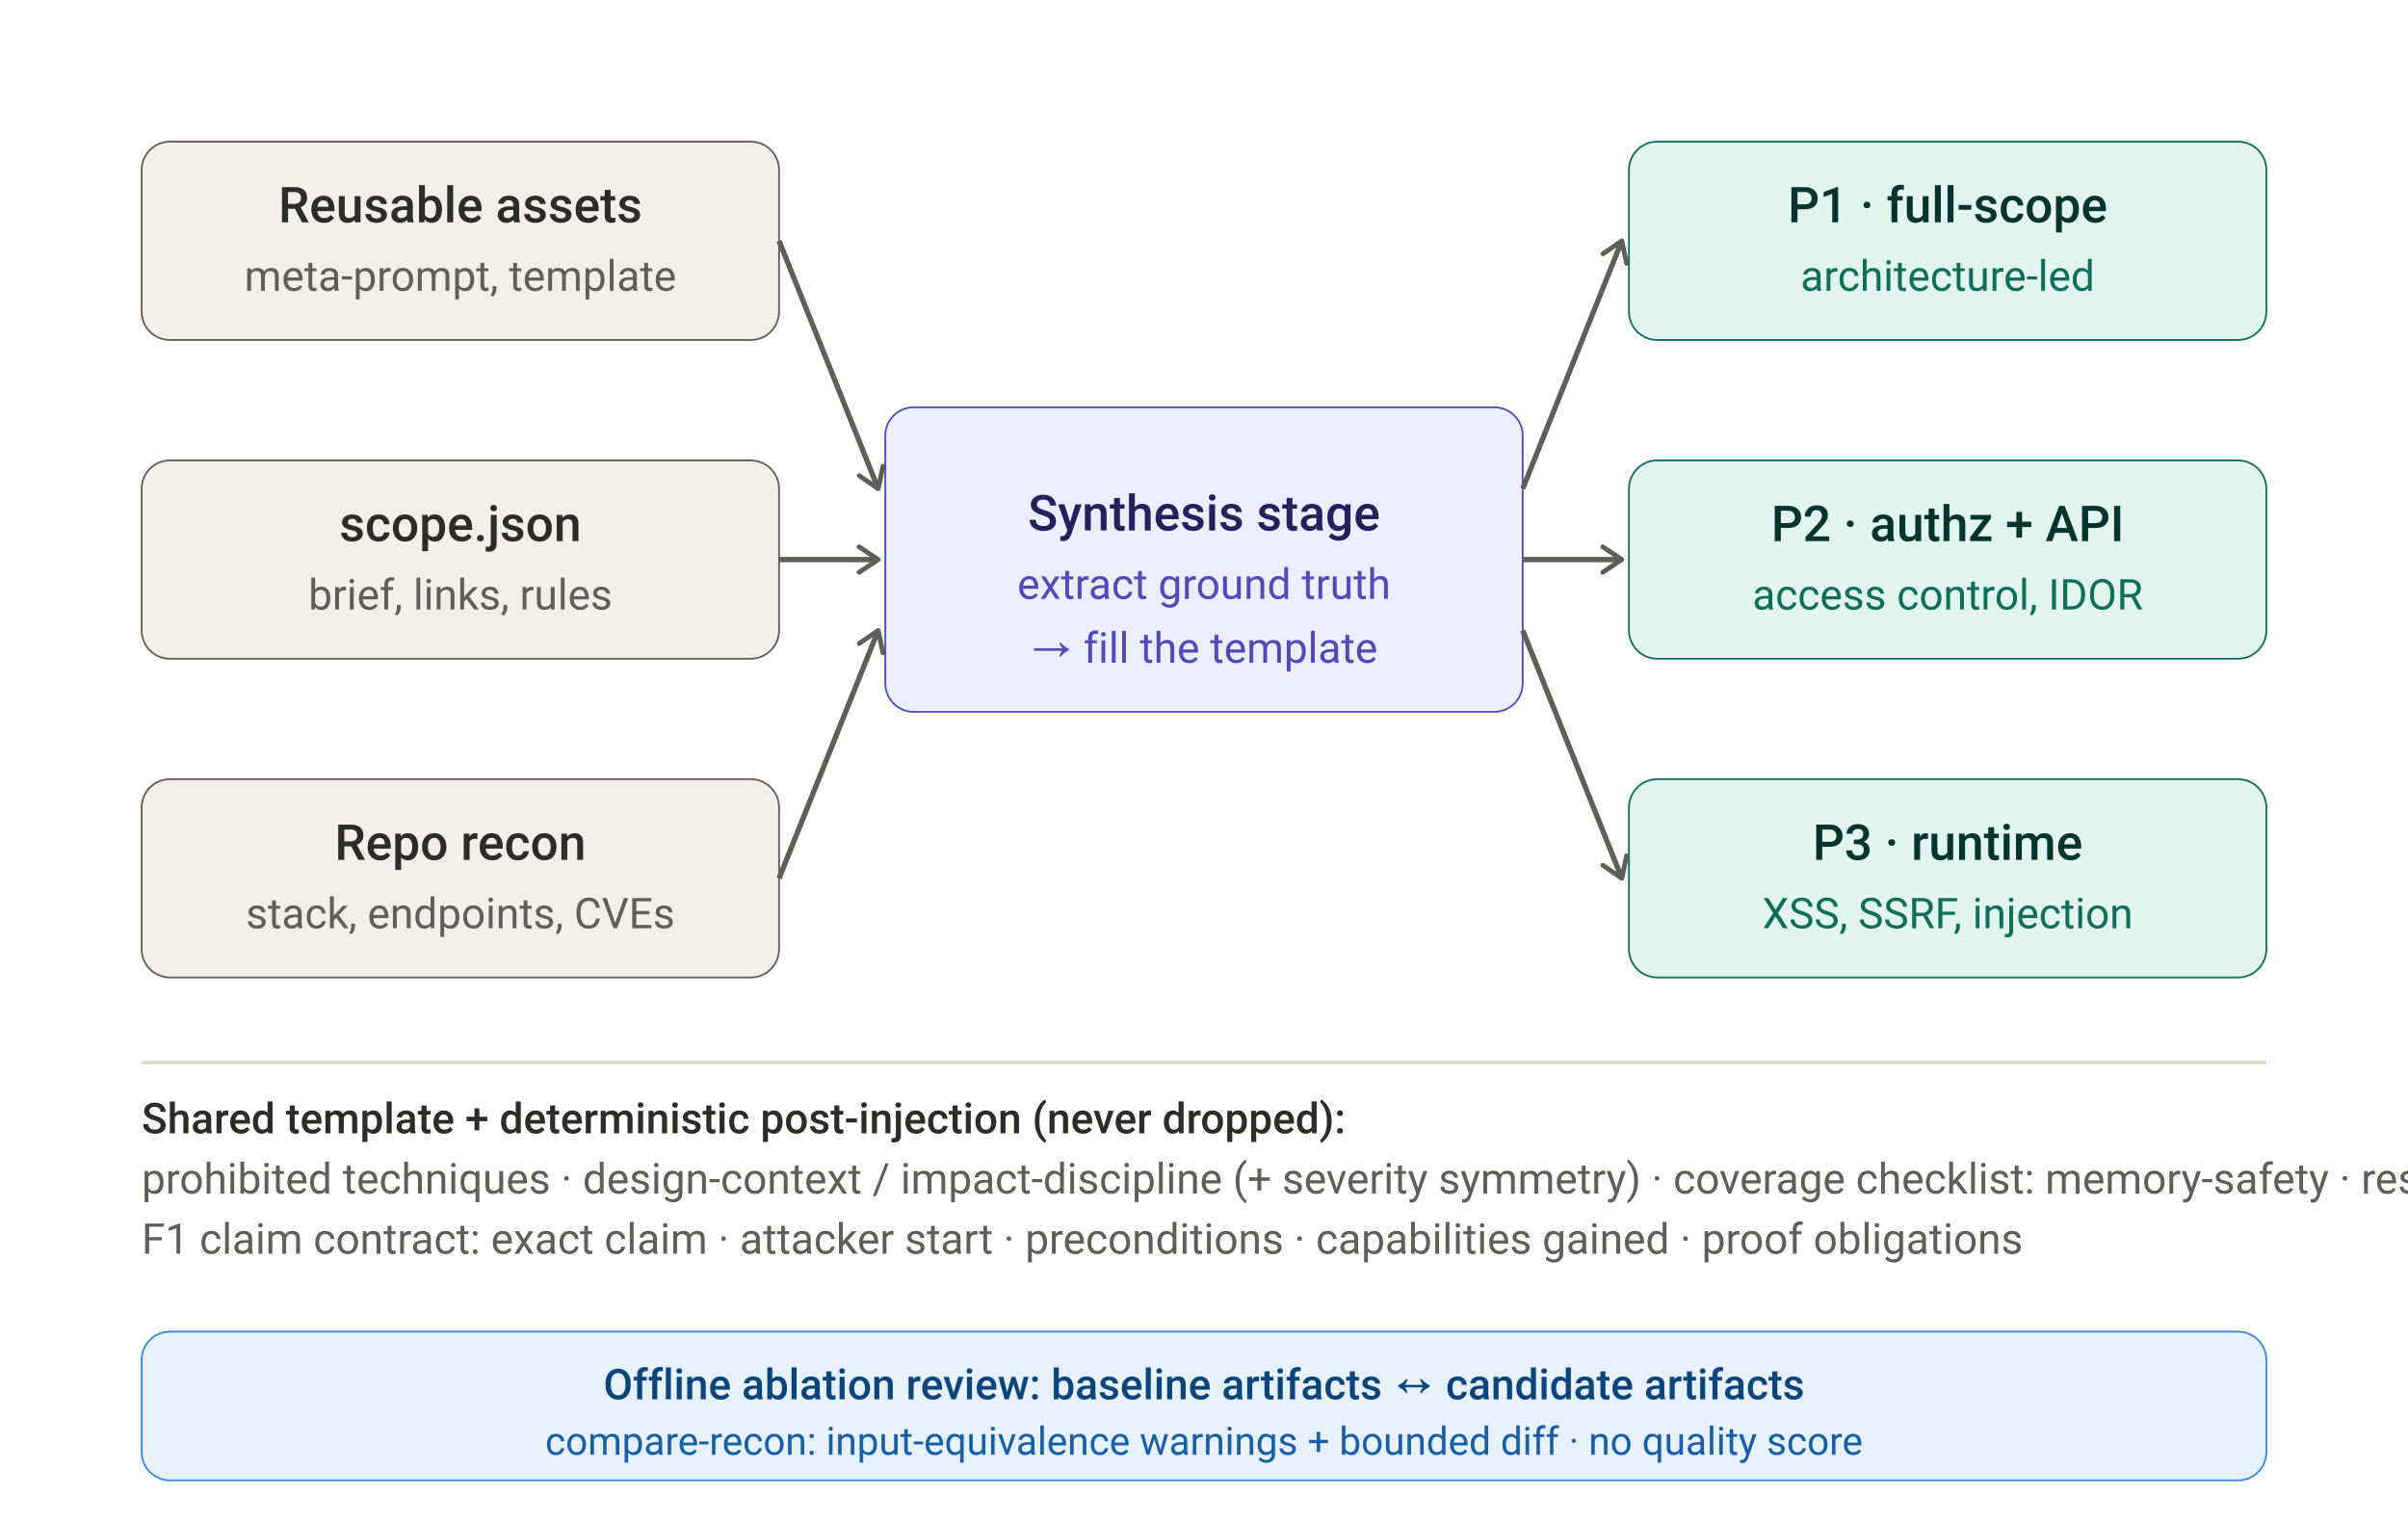
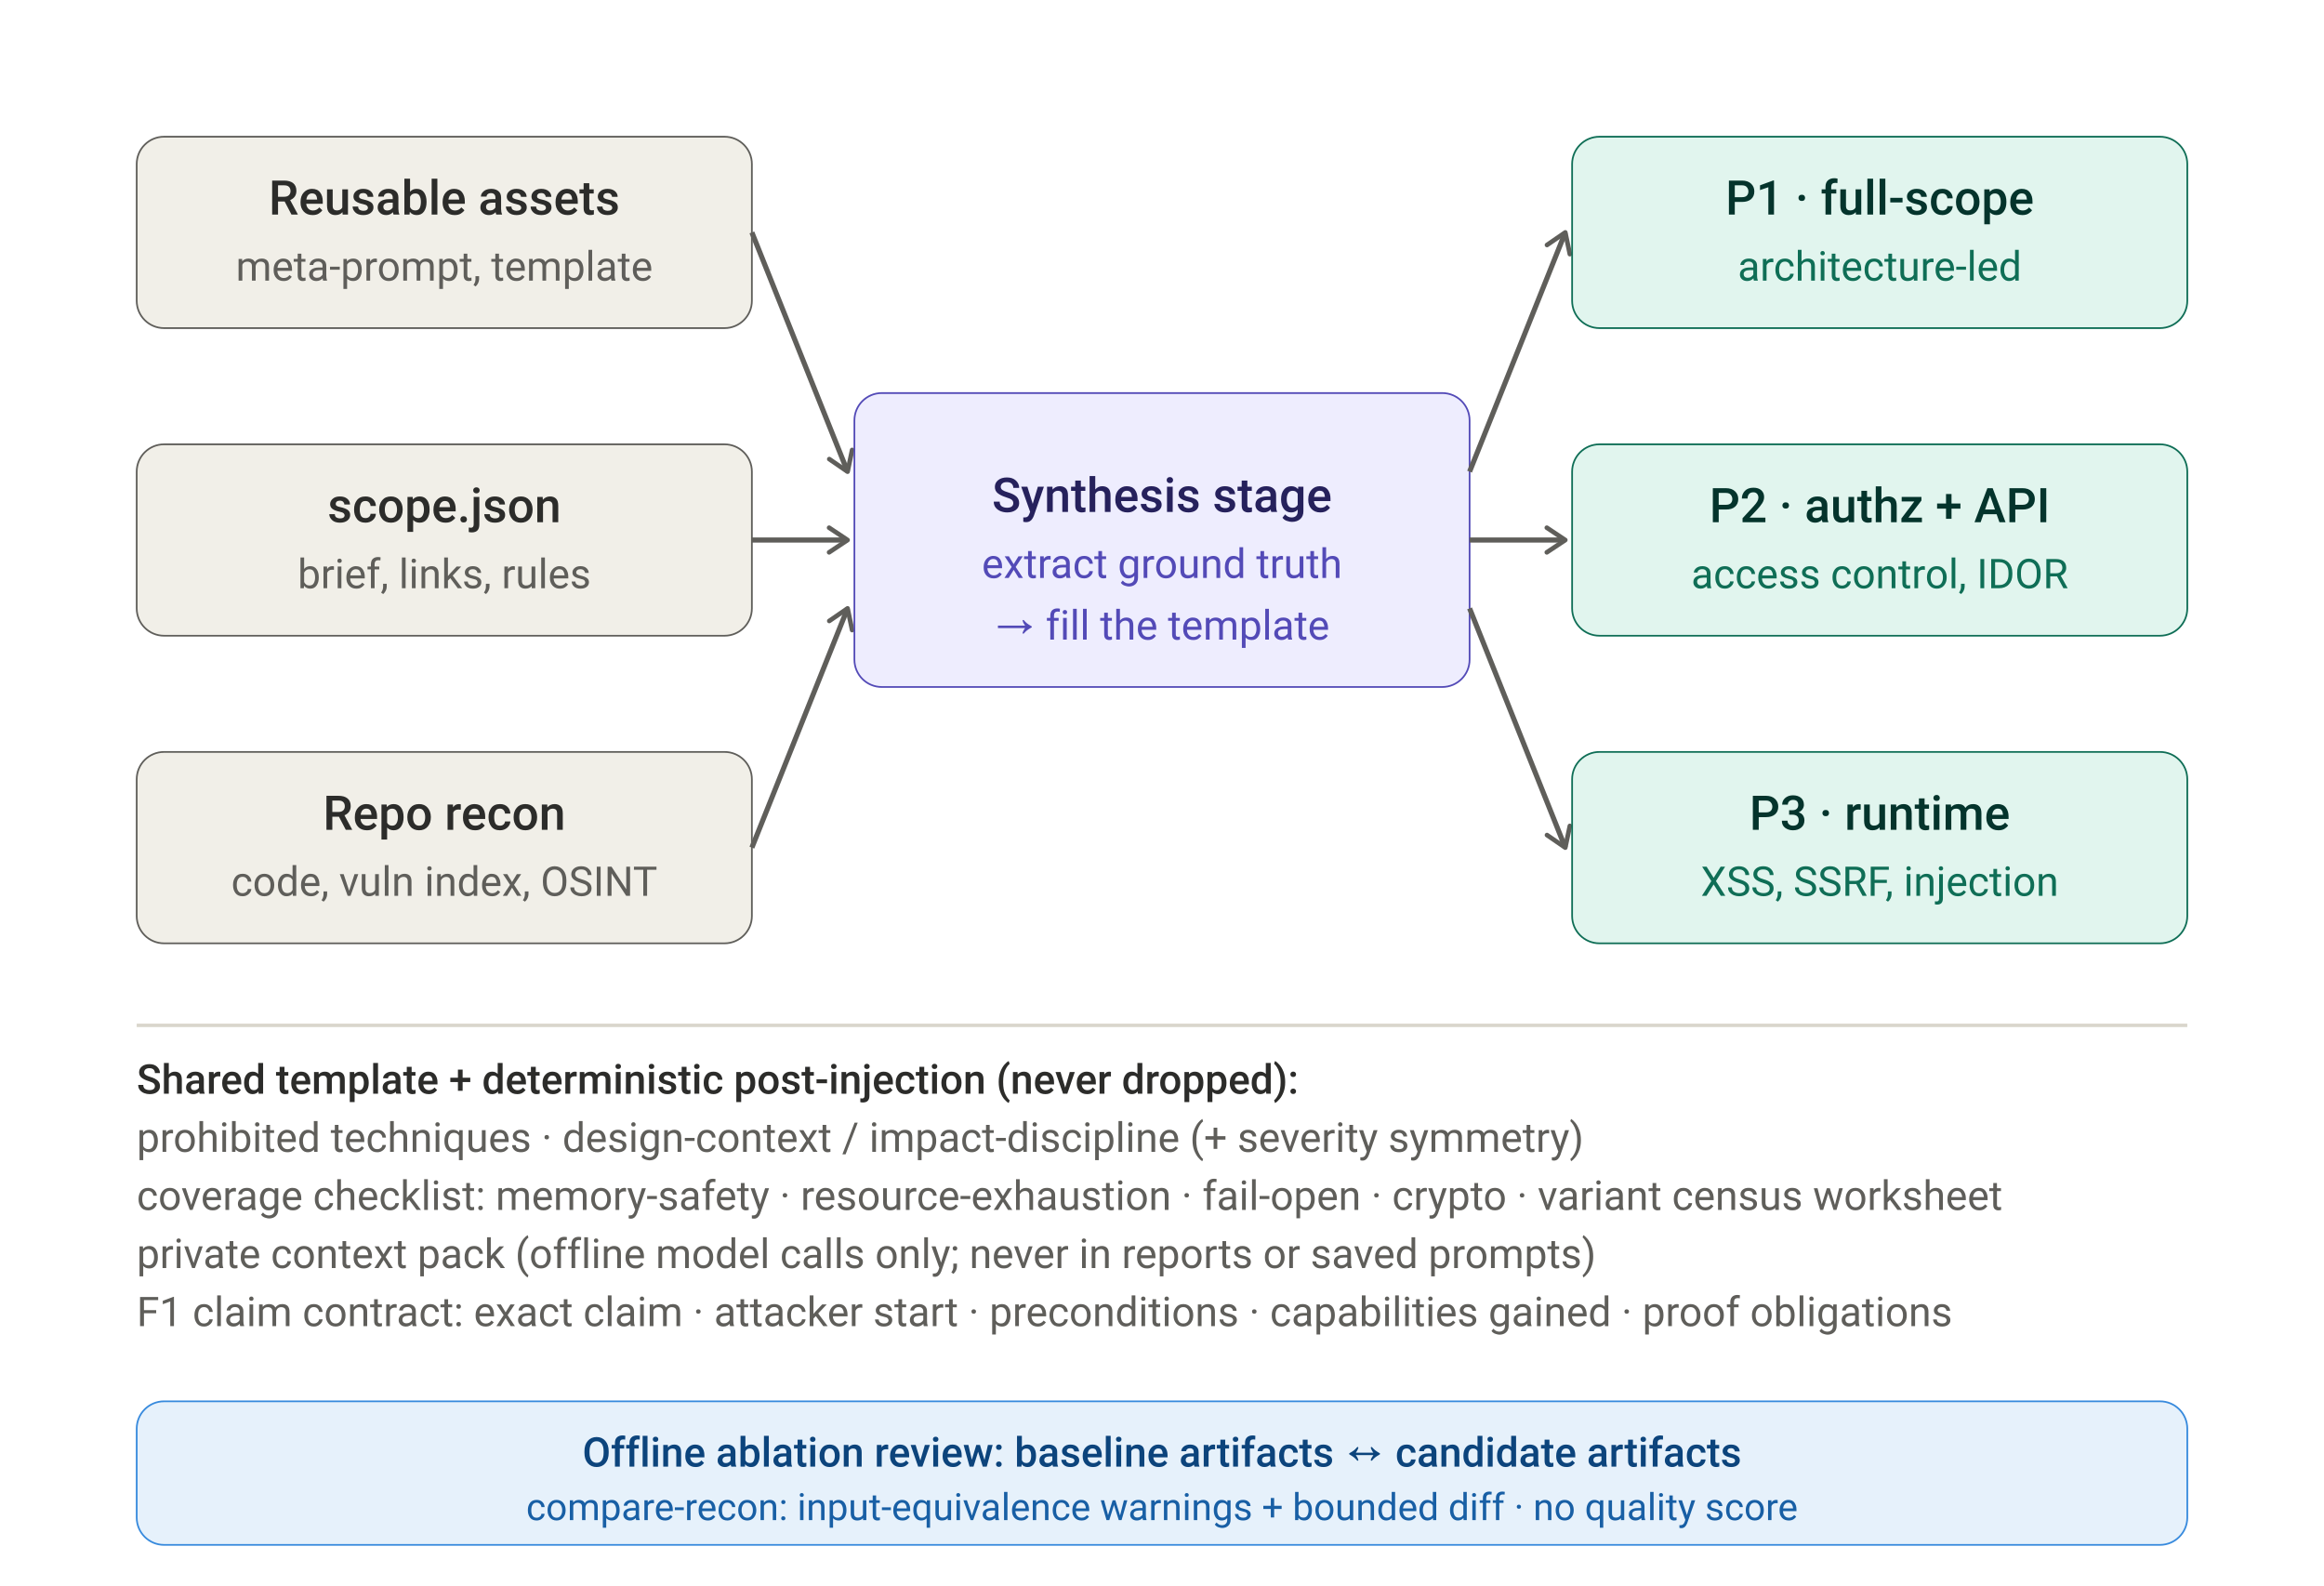
- <svg xmlns="http://www.w3.org/2000/svg" width="680" viewBox="0 0 680 430" role="img" font-family="-apple-system, Segoe UI, Roboto, Helvetica, Arial, sans-serif">
+ <svg xmlns="http://www.w3.org/2000/svg" width="680" viewBox="0 0 680 464" role="img" font-family="-apple-system, Segoe UI, Roboto, Helvetica, Arial, sans-serif">
  <defs>
    <marker id="arrow2" viewBox="0 0 10 10" refX="8" refY="5" markerWidth="6" markerHeight="6" orient="auto-start-reverse">
      <path d="M2 1L8 5L2 9" fill="none" stroke="#5F5E5A" stroke-width="1.5" stroke-linecap="round" stroke-linejoin="round" />
    </marker>
  </defs>
  <rect x="40" y="40" width="180" height="56" rx="8" fill="#F1EFE8" stroke="#5F5E5A" stroke-width="0.5" />
  <text x="130" y="58" text-anchor="middle" dominant-baseline="central" font-size="14" font-weight="500" fill="#2C2C2A">Reusable assets</text>
  <text x="130" y="78" text-anchor="middle" dominant-baseline="central" font-size="12" fill="#5F5E5A">meta-prompt, template</text>
  <rect x="40" y="130" width="180" height="56" rx="8" fill="#F1EFE8" stroke="#5F5E5A" stroke-width="0.5" />
  <text x="130" y="148" text-anchor="middle" dominant-baseline="central" font-size="14" font-weight="500" fill="#2C2C2A">scope.json</text>
  <text x="130" y="168" text-anchor="middle" dominant-baseline="central" font-size="12" fill="#5F5E5A">brief, links, rules</text>
  <rect x="40" y="220" width="180" height="56" rx="8" fill="#F1EFE8" stroke="#5F5E5A" stroke-width="0.5" />
  <text x="130" y="238" text-anchor="middle" dominant-baseline="central" font-size="14" font-weight="500" fill="#2C2C2A">Repo recon</text>
-   <text x="130" y="258" text-anchor="middle" dominant-baseline="central" font-size="12" fill="#5F5E5A">stack, endpoints, CVEs</text>
+   <text x="130" y="258" text-anchor="middle" dominant-baseline="central" font-size="12" fill="#5F5E5A">code, vuln index, OSINT</text>
  <line x1="220" y1="68" x2="248" y2="138" stroke="#5F5E5A" stroke-width="1.5" marker-end="url(#arrow2)" />
  <line x1="220" y1="158" x2="248" y2="158" stroke="#5F5E5A" stroke-width="1.5" marker-end="url(#arrow2)" />
  <line x1="220" y1="248" x2="248" y2="178" stroke="#5F5E5A" stroke-width="1.5" marker-end="url(#arrow2)" />
  <rect x="250" y="115" width="180" height="86" rx="8" fill="#EEEDFE" stroke="#534AB7" stroke-width="0.5" />
  <text x="340" y="145" text-anchor="middle" dominant-baseline="central" font-size="14" font-weight="500" fill="#26215C">Synthesis stage</text>
  <text x="340" y="165" text-anchor="middle" dominant-baseline="central" font-size="12" fill="#534AB7">extract ground truth</text>
  <text x="340" y="182" text-anchor="middle" dominant-baseline="central" font-size="12" fill="#534AB7">→ fill the template</text>
  <line x1="430" y1="138" x2="458" y2="68" stroke="#5F5E5A" stroke-width="1.5" marker-end="url(#arrow2)" />
  <line x1="430" y1="158" x2="458" y2="158" stroke="#5F5E5A" stroke-width="1.5" marker-end="url(#arrow2)" />
  <line x1="430" y1="178" x2="458" y2="248" stroke="#5F5E5A" stroke-width="1.5" marker-end="url(#arrow2)" />
  <rect x="460" y="40" width="180" height="56" rx="8" fill="#E1F5EE" stroke="#0F6E56" stroke-width="0.5" />
  <text x="550" y="58" text-anchor="middle" dominant-baseline="central" font-size="14" font-weight="500" fill="#04342C">P1 · full-scope</text>
  <text x="550" y="78" text-anchor="middle" dominant-baseline="central" font-size="12" fill="#0F6E56">architecture-led</text>
  <rect x="460" y="130" width="180" height="56" rx="8" fill="#E1F5EE" stroke="#0F6E56" stroke-width="0.5" />
  <text x="550" y="148" text-anchor="middle" dominant-baseline="central" font-size="14" font-weight="500" fill="#04342C">P2 · authz + API</text>
  <text x="550" y="168" text-anchor="middle" dominant-baseline="central" font-size="12" fill="#0F6E56">access control, IDOR</text>
  <rect x="460" y="220" width="180" height="56" rx="8" fill="#E1F5EE" stroke="#0F6E56" stroke-width="0.5" />
  <text x="550" y="238" text-anchor="middle" dominant-baseline="central" font-size="14" font-weight="500" fill="#04342C">P3 · runtime</text>
  <text x="550" y="258" text-anchor="middle" dominant-baseline="central" font-size="12" fill="#0F6E56">XSS, SSRF, injection</text>
  <line x1="40" y1="300" x2="640" y2="300" stroke="#D9D6CC" stroke-width="1" />
  <text x="40" y="320" font-size="12" font-weight="500" fill="#2C2C2A">Shared template + deterministic post-injection (never dropped):</text>
-   <text x="40" y="337" font-size="12" fill="#5F5E5A">prohibited techniques · design-context / impact-discipline (+ severity symmetry) · coverage checklist: memory-safety · resource-exhaustion · fail-open · crypto</text>
-   <text x="40" y="354" font-size="12" fill="#5F5E5A">F1 claim contract: exact claim · attacker start · preconditions · capabilities gained · proof obligations</text>
-   <rect x="40" y="376" width="600" height="42" rx="8" fill="#E6F1FB" stroke="#378ADD" stroke-width="0.5" />
-   <text x="340" y="391" text-anchor="middle" dominant-baseline="central" font-size="12" font-weight="500" fill="#0C447C">Offline ablation review: baseline artifacts ↔ candidate artifacts</text>
-   <text x="340" y="407" text-anchor="middle" dominant-baseline="central" font-size="11" fill="#185FA5">compare-recon: input-equivalence warnings + bounded diff · no quality score</text>
+   <text x="40" y="337" font-size="12" fill="#5F5E5A">prohibited techniques · design-context / impact-discipline (+ severity symmetry)</text>
+   <text x="40" y="354" font-size="12" fill="#5F5E5A">coverage checklist: memory-safety · resource-exhaustion · fail-open · crypto · variant census worksheet</text>
+   <text x="40" y="371" font-size="12" fill="#5F5E5A">private context pack (offline model calls only; never in reports or saved prompts)</text>
+   <text x="40" y="388" font-size="12" fill="#5F5E5A">F1 claim contract: exact claim · attacker start · preconditions · capabilities gained · proof obligations</text>
+   <rect x="40" y="410" width="600" height="42" rx="8" fill="#E6F1FB" stroke="#378ADD" stroke-width="0.5" />
+   <text x="340" y="425" text-anchor="middle" dominant-baseline="central" font-size="12" font-weight="500" fill="#0C447C">Offline ablation review: baseline artifacts ↔ candidate artifacts</text>
+   <text x="340" y="441" text-anchor="middle" dominant-baseline="central" font-size="11" fill="#185FA5">compare-recon: input-equivalence warnings + bounded diff · no quality score</text>
</svg>
